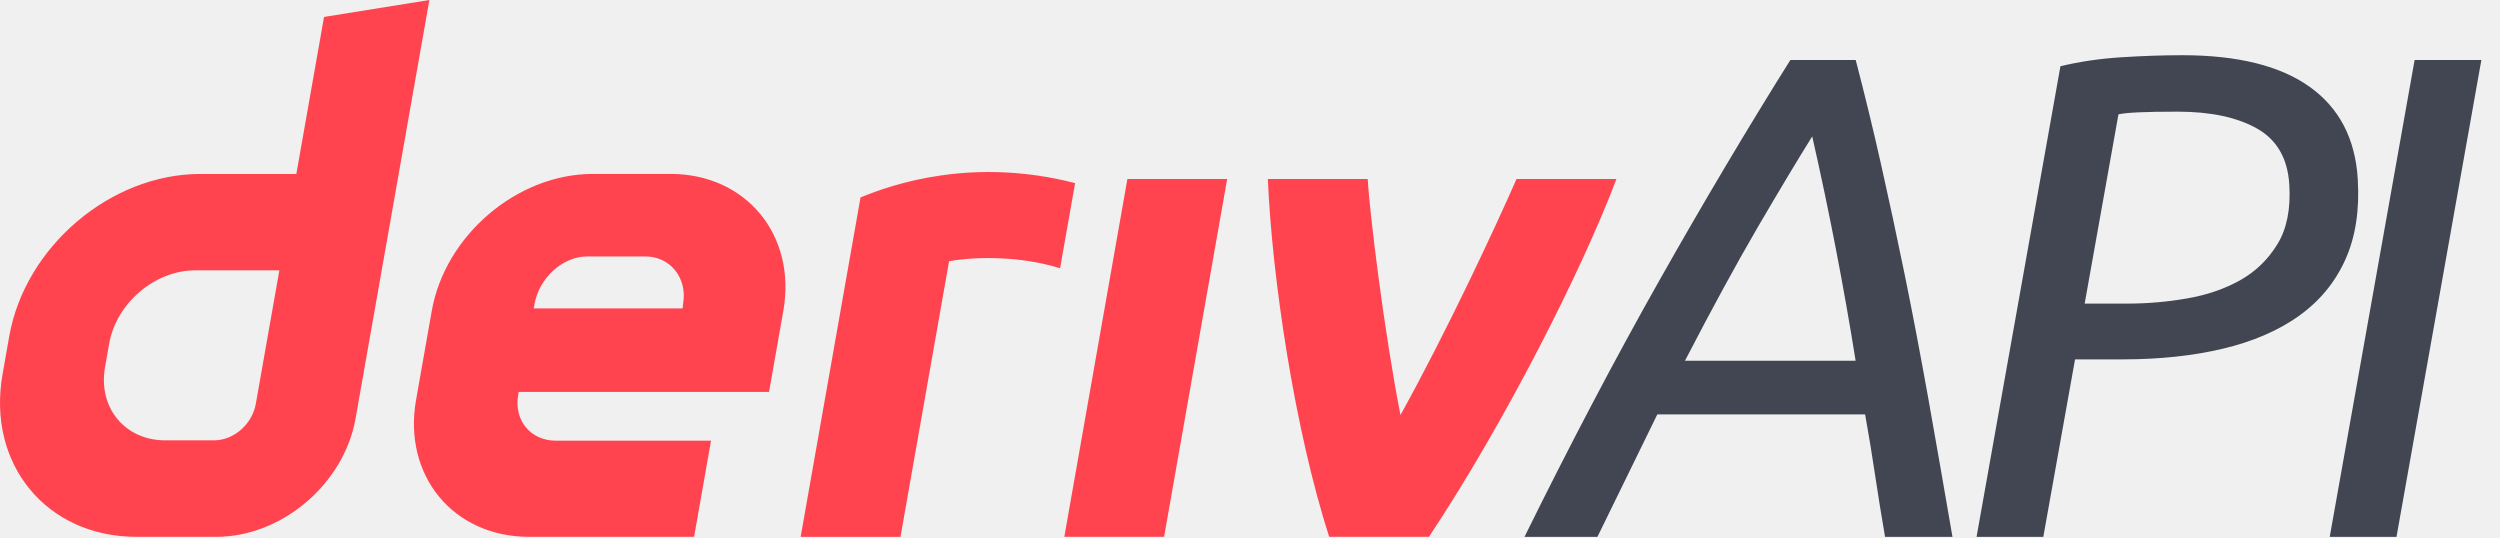
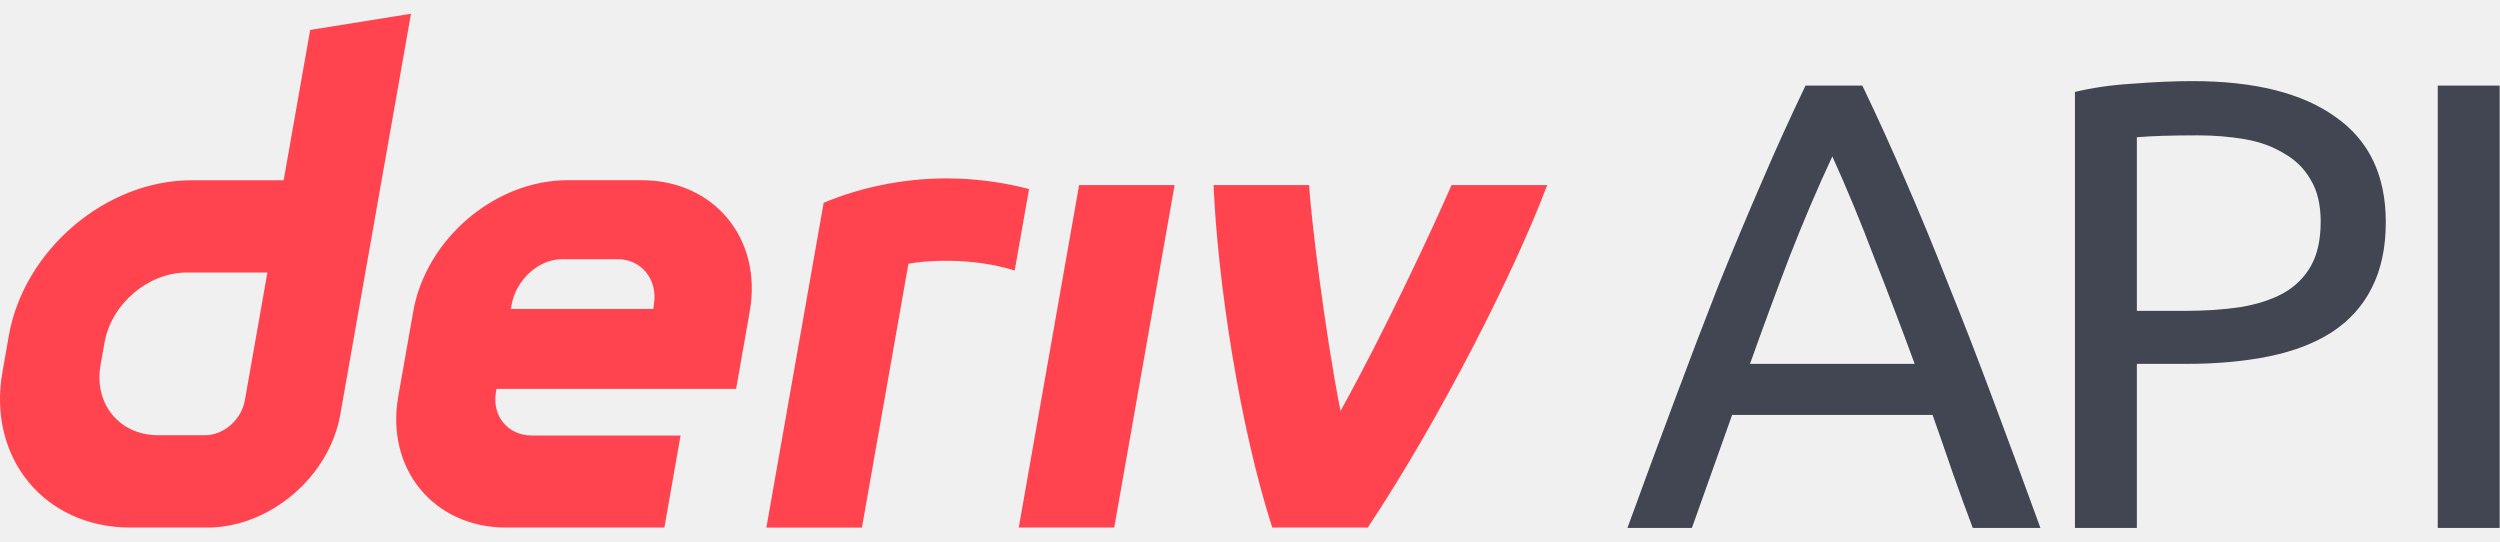
- <svg xmlns="http://www.w3.org/2000/svg" width="121" height="26" viewBox="0 0 121 26" fill="none">
-   <path d="M15.683 0.82L14.343 8.42H9.691C5.35 8.42 1.213 11.937 0.447 16.277L0.122 18.125C-0.641 22.465 2.255 25.982 6.595 25.982H10.475C13.639 25.982 16.652 23.421 17.209 20.258L20.782 0L15.683 0.82ZM12.382 19.541C12.211 20.518 11.331 21.313 10.354 21.313H7.997C6.046 21.313 4.741 19.73 5.083 17.775L5.286 16.623C5.632 14.672 7.494 13.085 9.445 13.085H13.521L12.382 19.541ZM51.513 25.981L54.566 8.662H59.395L56.342 25.981H51.509H51.513ZM52.035 8.862C51.793 10.236 51.55 11.61 51.308 12.983C49.02 12.272 46.66 12.499 45.935 12.643C45.152 17.09 44.368 21.538 43.583 25.985H38.751C39.407 22.265 41.649 9.557 41.649 9.557C43.221 8.906 47.08 7.585 52.035 8.862ZM32.456 8.417H28.697C25.034 8.417 21.543 11.385 20.897 15.047L20.138 19.352C19.492 23.015 21.935 25.982 25.598 25.982H33.594L34.414 21.328H26.9C25.68 21.328 24.863 20.34 25.081 19.117L25.106 18.971H37.221L37.913 15.047C38.558 11.385 36.115 8.417 32.453 8.417H32.456ZM33.066 14.677L33.038 14.926H25.834L25.873 14.705C26.09 13.485 27.203 12.412 28.426 12.412H31.24C32.449 12.412 33.266 13.467 33.066 14.677ZM78.236 8.662C76.59 13.039 72.817 20.484 69.163 25.981H64.331C62.653 20.749 61.57 13.459 61.363 8.662H66.196C66.283 10.227 66.984 16.031 67.783 20.086C69.976 16.141 72.393 10.966 73.4 8.662H78.236Z" fill="#FF444F" />
-   <path d="M80.214 20.058L77.315 25.985H73.785C75.996 21.5 78.168 17.372 80.3 13.597C82.433 9.821 84.55 6.257 86.653 2.905H89.817C90.252 4.571 90.66 6.252 91.042 7.951C91.425 9.651 91.806 11.431 92.188 13.296C92.569 15.161 92.945 17.139 93.319 19.226C93.691 21.313 94.084 23.565 94.5 25.985H91.237C91.063 24.985 90.902 23.983 90.751 22.972C90.6 21.961 90.44 20.99 90.272 20.058H80.214ZM89.812 17.459C89.525 15.662 89.209 13.873 88.866 12.098C88.524 10.323 88.14 8.491 87.712 6.601C87.005 7.734 86.129 9.195 85.084 10.981C84.04 12.77 82.864 14.928 81.553 17.459H89.812ZM105.621 2.672C108.307 2.672 110.365 3.184 111.794 4.206C113.221 5.227 113.995 6.713 114.116 8.667C114.208 10.176 114.006 11.483 113.508 12.58C113.009 13.681 112.26 14.583 111.26 15.296C110.259 16.006 109.038 16.532 107.594 16.876C106.149 17.22 104.528 17.394 102.73 17.394H100.432L98.896 25.985H95.665L99.725 3.206C100.644 2.983 101.623 2.84 102.662 2.772C103.702 2.707 104.689 2.672 105.621 2.672ZM105.39 5.404C103.812 5.404 102.861 5.45 102.533 5.536L100.898 14.694H102.996C103.93 14.694 104.879 14.613 105.846 14.445C106.812 14.28 107.671 13.984 108.423 13.564C109.174 13.141 109.776 12.559 110.23 11.813C110.683 11.071 110.875 10.111 110.802 8.935C110.725 7.669 110.203 6.764 109.236 6.219C108.27 5.675 106.987 5.404 105.39 5.404ZM116.867 2.905H120.098L115.99 25.985H112.759L116.867 2.905Z" fill="#414652" />
+ <svg xmlns="http://www.w3.org/2000/svg" width="120" height="26" viewBox="0 0 120 26" fill="none">
+   <g clip-path="url(#clip0_14531_9929)">
+     <path d="M14.888 1.437L13.616 8.652H9.199C5.079 8.652 1.152 11.99 0.424 16.111L0.116 17.864C-0.609 21.984 2.14 25.323 6.261 25.323H9.944C12.947 25.323 15.808 22.892 16.336 19.889L19.728 0.659L14.888 1.437ZM11.754 19.208C11.592 20.136 10.756 20.891 9.829 20.891H7.591C5.739 20.891 4.5 19.388 4.825 17.532L5.018 16.439C5.346 14.587 7.114 13.081 8.966 13.081H12.835L11.754 19.208ZM48.9 25.322L51.797 8.882H56.381L53.483 25.322H48.896H48.9ZM49.395 9.072C49.166 10.376 48.935 11.68 48.705 12.984C46.533 12.309 44.293 12.524 43.604 12.661C42.861 16.883 42.117 21.105 41.372 25.326H36.785C37.408 21.794 39.536 9.731 39.536 9.731C41.028 9.114 44.692 7.86 49.395 9.072ZM30.809 8.65H27.241C23.764 8.65 20.45 11.466 19.837 14.943L19.116 19.029C18.503 22.506 20.822 25.323 24.299 25.323H31.89L32.668 20.905H25.535C24.377 20.905 23.602 19.967 23.808 18.806L23.832 18.667H35.333L35.989 14.943C36.602 11.466 34.283 8.65 30.806 8.65H30.809ZM31.388 14.591L31.361 14.828H24.523L24.56 14.618C24.766 13.46 25.823 12.441 26.984 12.441H29.655C30.803 12.441 31.578 13.443 31.388 14.591ZM74.267 8.882C72.704 13.037 69.123 20.104 65.654 25.322H61.067C59.474 20.356 58.446 13.436 58.25 8.882H62.837C62.92 10.367 63.585 15.877 64.344 19.726C66.425 15.981 68.72 11.069 69.676 8.882H74.267Z" fill="#FF444F" />
+     <path d="M94.693 25.34C94.346 24.421 94.019 23.522 93.712 22.644C93.406 21.745 93.089 20.836 92.763 19.917H83.142L81.212 25.34H78.118C78.934 23.093 79.7 21.02 80.415 19.12C81.13 17.201 81.825 15.383 82.499 13.667C83.193 11.951 83.877 10.317 84.552 8.765C85.225 7.192 85.93 5.64 86.665 4.108H89.392C90.128 5.64 90.832 7.192 91.506 8.765C92.18 10.317 92.855 11.951 93.528 13.667C94.223 15.383 94.928 17.201 95.643 19.12C96.358 21.02 97.123 23.093 97.94 25.34H94.693ZM91.905 17.466C91.251 15.689 90.597 13.973 89.944 12.319C89.311 10.644 88.647 9.04 87.952 7.509C87.237 9.04 86.553 10.644 85.9 12.319C85.266 13.973 84.633 15.689 84 17.466H91.905Z" fill="#414652" />
+     <path d="M105.235 3.893C108.217 3.893 110.505 4.465 112.098 5.609C113.712 6.732 114.518 8.417 114.518 10.664C114.518 11.89 114.294 12.942 113.844 13.82C113.415 14.678 112.782 15.383 111.945 15.934C111.128 16.465 110.127 16.853 108.942 17.098C107.758 17.343 106.42 17.466 104.929 17.466H102.569V25.34H99.597V4.414C100.435 4.21 101.364 4.077 102.386 4.016C103.427 3.934 104.377 3.893 105.235 3.893ZM105.48 6.497C104.214 6.497 103.243 6.528 102.569 6.589V14.923H104.806C105.827 14.923 106.746 14.862 107.563 14.739C108.381 14.596 109.065 14.371 109.616 14.065C110.188 13.738 110.627 13.299 110.934 12.748C111.24 12.196 111.393 11.492 111.393 10.634C111.393 9.817 111.23 9.143 110.903 8.612C110.597 8.08 110.168 7.662 109.616 7.355C109.085 7.029 108.462 6.804 107.747 6.681C107.032 6.559 106.277 6.497 105.48 6.497Z" fill="#414652" />
+     <path d="M117.012 4.108H119.984V25.34H117.012V4.108Z" fill="#414652" />
+   </g>
+   <defs>
+     <clipPath id="clip0_14531_9929">
+       <rect width="120" height="24.681" fill="white" transform="translate(0 0.65918)" />
+     </clipPath>
+   </defs>
</svg>
